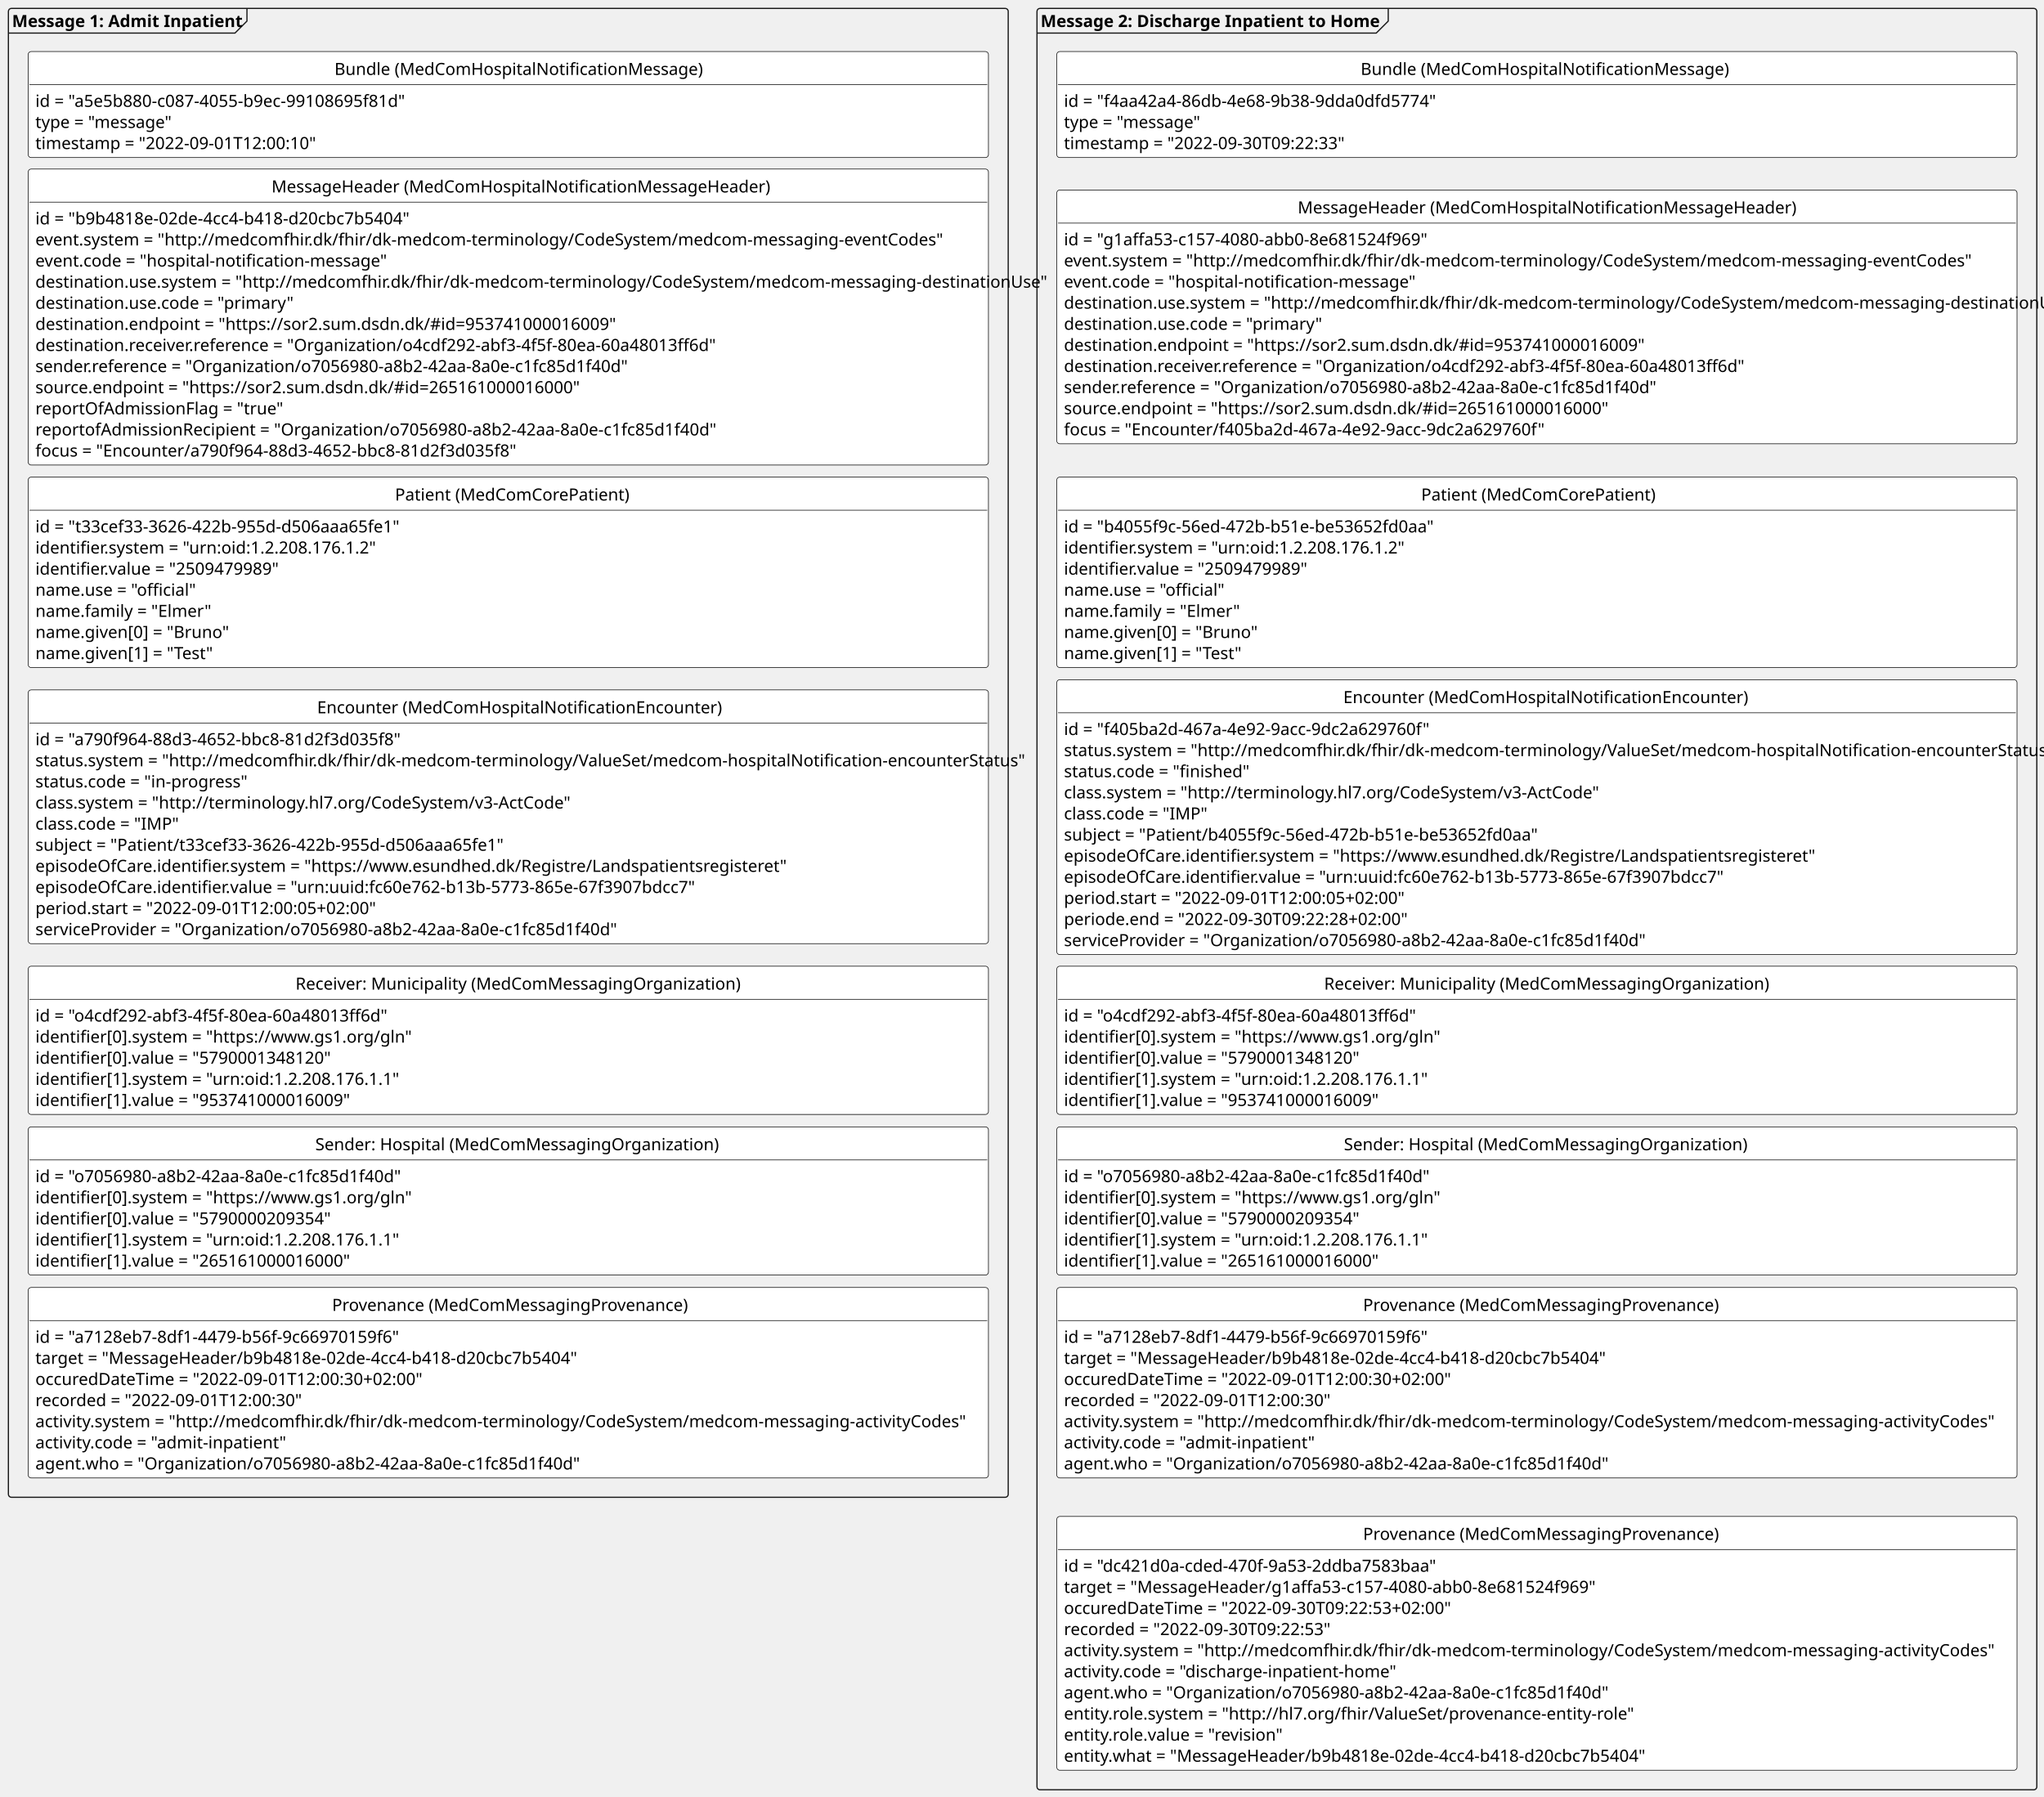
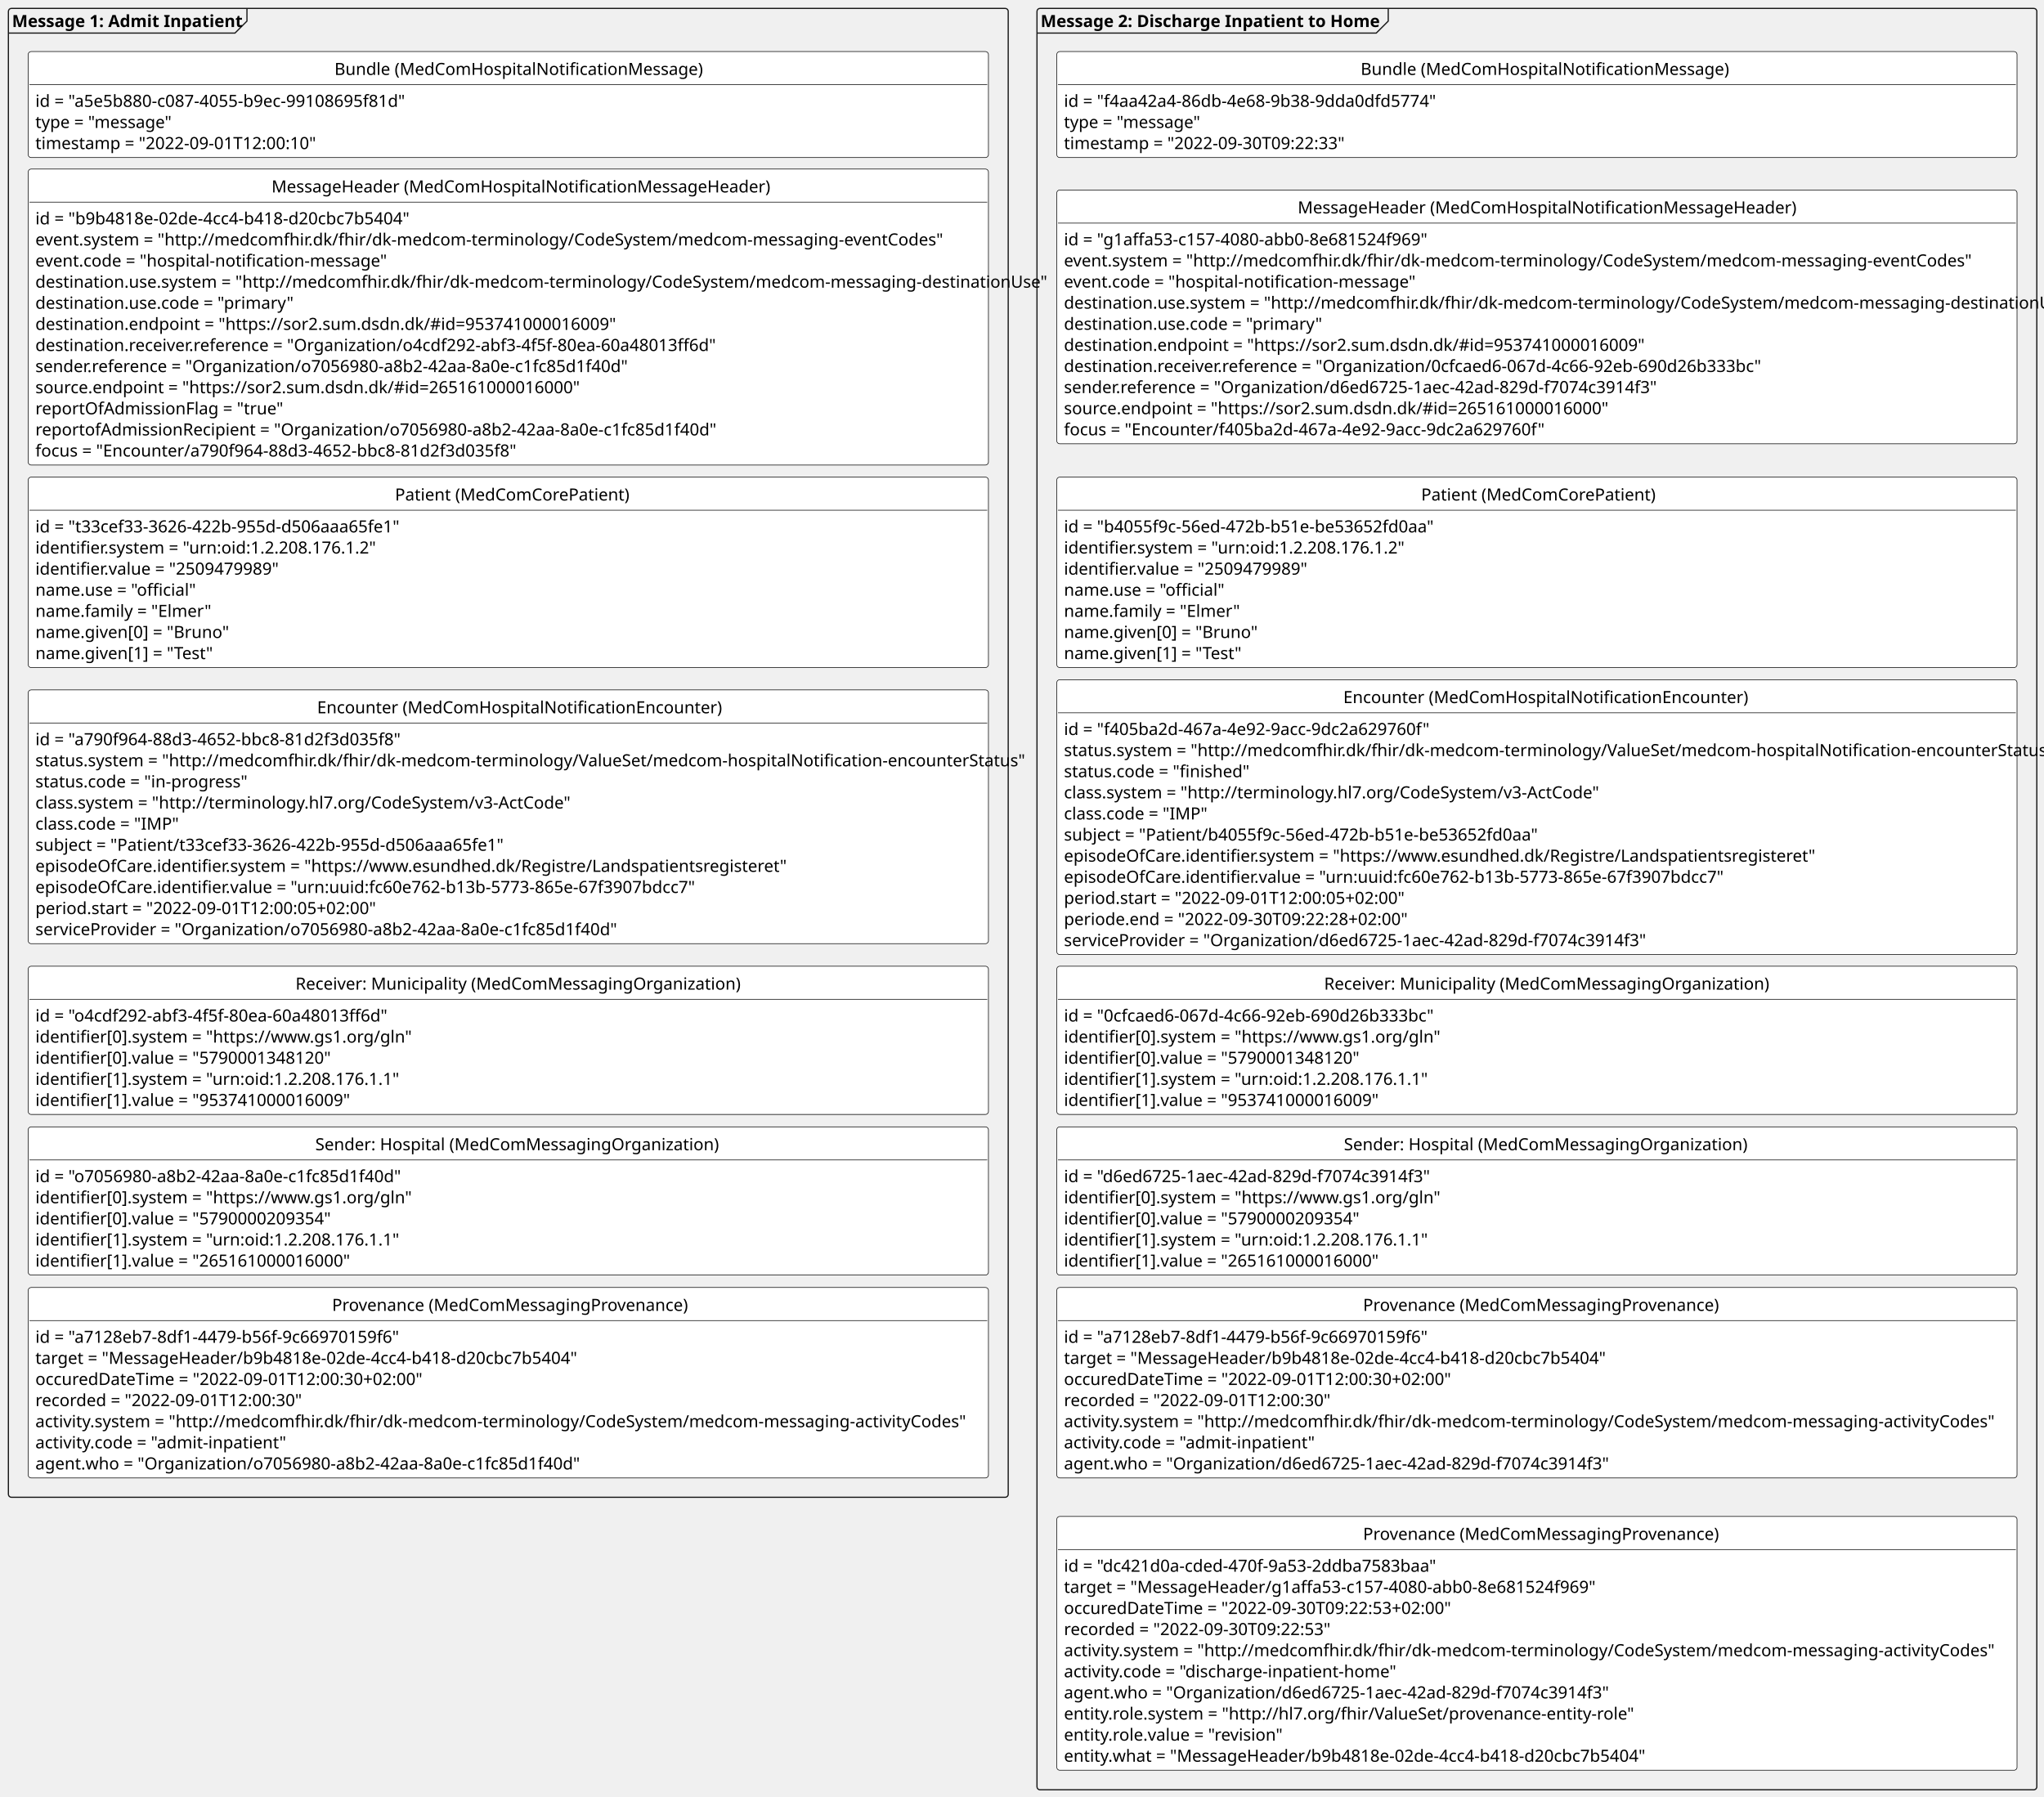
<svg xmlns="http://www.w3.org/2000/svg" contentStyleType="text/css" height="1499px" preserveAspectRatio="none" style="width:1705px;height:1499px;background:#FFFFFF;" version="1.1" viewBox="0 0 1705 1499" width="1705px" zoomAndPan="magnify">
  <defs />
  <g>
    <g id="cluster_admit">
      <rect fill="none" height="1242" rx="2.5" ry="2.5" style="stroke:#181818;stroke-width:1.0;" width="834" x="7" y="7" />
      <path d="M206,7 L206,17.609 L196,27.609 L7,27.609 " fill="none" style="stroke:#181818;stroke-width:1.0;" />
      <text fill="#000000" font-family="sans-serif" font-size="14" font-weight="bold" lengthAdjust="spacing" textLength="189" x="10" y="22.533">Message 1: Admit Inpatient</text>
    </g>
    <g id="cluster_finished">
      <rect fill="none" height="1486" rx="2.5" ry="2.5" style="stroke:#181818;stroke-width:1.0;" width="834" x="865" y="7" />
      <path d="M1158,7 L1158,17.609 L1148,27.609 L865,27.609 " fill="none" style="stroke:#181818;stroke-width:1.0;" />
      <text fill="#000000" font-family="sans-serif" font-size="14" font-weight="bold" lengthAdjust="spacing" textLength="283" x="868" y="22.533">Message 2: Discharge Inpatient to Home</text>
    </g>
    <g id="elem_admitB">
      <rect codeLine="15" fill="#FFFFFF" height="88.438" id="admitB" rx="2.5" ry="2.5" style="stroke:#000000;stroke-width:0.5;" width="801" x="23.5" y="43" />
      <text fill="#000000" font-family="sans-serif" font-size="14" lengthAdjust="spacing" textLength="290" x="279" y="62.533">Bundle (MedComHospitalNotificationMessage)</text>
      <line style="stroke:#000000;stroke-width:0.5;" x1="24.5" x2="823.5" y1="70.609" y2="70.609" />
      <text fill="#000000" font-family="sans-serif" font-size="14" lengthAdjust="spacing" textLength="307" x="29.5" y="89.143">id = "a5e5b880-c087-4055-b9ec-99108695f81d"</text>
      <text fill="#000000" font-family="sans-serif" font-size="14" lengthAdjust="spacing" textLength="110" x="29.5" y="106.752">type = "message"</text>
      <text fill="#000000" font-family="sans-serif" font-size="14" lengthAdjust="spacing" textLength="229" x="29.5" y="124.361">timestamp = "2022-09-01T12:00:10"</text>
    </g>
    <g id="elem_admitMH">
      <rect codeLine="20" fill="#FFFFFF" height="246.922" id="admitMH" rx="2.5" ry="2.5" style="stroke:#000000;stroke-width:0.5;" width="801" x="23.5" y="141" />
      <text fill="#000000" font-family="sans-serif" font-size="14" lengthAdjust="spacing" textLength="395" x="226.5" y="160.533">MessageHeader (MedComHospitalNotificationMessageHeader)</text>
      <line style="stroke:#000000;stroke-width:0.5;" x1="24.5" x2="823.5" y1="168.609" y2="168.609" />
      <text fill="#000000" font-family="sans-serif" font-size="14" lengthAdjust="spacing" textLength="309" x="29.5" y="187.143">id = "b9b4818e-02de-4cc4-b418-d20cbc7b5404"</text>
      <text fill="#000000" font-family="sans-serif" font-size="14" lengthAdjust="spacing" textLength="711" x="29.5" y="204.752">event.system = "http://medcomfhir.dk/fhir/dk-medcom-terminology/CodeSystem/medcom-messaging-eventCodes"</text>
      <text fill="#000000" font-family="sans-serif" font-size="14" lengthAdjust="spacing" textLength="280" x="29.5" y="222.361">event.code = "hospital-notification-message"</text>
      <text fill="#000000" font-family="sans-serif" font-size="14" lengthAdjust="spacing" textLength="789" x="29.5" y="239.971">destination.use.system = "http://medcomfhir.dk/fhir/dk-medcom-terminology/CodeSystem/medcom-messaging-destinationUse"</text>
      <text fill="#000000" font-family="sans-serif" font-size="14" lengthAdjust="spacing" textLength="204" x="29.5" y="257.58">destination.use.code = "primary"</text>
      <text fill="#000000" font-family="sans-serif" font-size="14" lengthAdjust="spacing" textLength="460" x="29.5" y="275.19">destination.endpoint = "https://sor2.sum.dsdn.dk/#id=953741000016009"</text>
      <text fill="#000000" font-family="sans-serif" font-size="14" lengthAdjust="spacing" textLength="550" x="29.5" y="292.799">destination.receiver.reference = "Organization/o4cdf292-abf3-4f5f-80ea-60a48013ff6d"</text>
      <text fill="#000000" font-family="sans-serif" font-size="14" lengthAdjust="spacing" textLength="485" x="29.5" y="310.408">sender.reference = "Organization/o7056980-a8b2-42aa-8a0e-c1fc85d1f40d"</text>
      <text fill="#000000" font-family="sans-serif" font-size="14" lengthAdjust="spacing" textLength="434" x="29.5" y="328.018">source.endpoint = "https://sor2.sum.dsdn.dk/#id=265161000016000"</text>
      <text fill="#000000" font-family="sans-serif" font-size="14" lengthAdjust="spacing" textLength="196" x="29.5" y="345.627">reportOfAdmissionFlag = "true"</text>
      <text fill="#000000" font-family="sans-serif" font-size="14" lengthAdjust="spacing" textLength="549" x="29.5" y="363.236">reportofAdmissionRecipient = "Organization/o7056980-a8b2-42aa-8a0e-c1fc85d1f40d"</text>
      <text fill="#000000" font-family="sans-serif" font-size="14" lengthAdjust="spacing" textLength="392" x="29.5" y="380.846">focus = "Encounter/a790f964-88d3-4652-bbc8-81d2f3d035f8"</text>
    </g>
    <g id="elem_admitPT">
      <rect codeLine="34" fill="#FFFFFF" height="158.875" id="admitPT" rx="2.5" ry="2.5" style="stroke:#000000;stroke-width:0.5;" width="801" x="23.5" y="398" />
      <text fill="#000000" font-family="sans-serif" font-size="14" lengthAdjust="spacing" textLength="189" x="329.5" y="417.533">Patient (MedComCorePatient)</text>
      <line style="stroke:#000000;stroke-width:0.5;" x1="24.5" x2="823.5" y1="425.609" y2="425.609" />
      <text fill="#000000" font-family="sans-serif" font-size="14" lengthAdjust="spacing" textLength="300" x="29.5" y="444.143">id = "t33cef33-3626-422b-955d-d506aaa65fe1"</text>
      <text fill="#000000" font-family="sans-serif" font-size="14" lengthAdjust="spacing" textLength="276" x="29.5" y="461.752">identifier.system = "urn:oid:1.2.208.176.1.2"</text>
      <text fill="#000000" font-family="sans-serif" font-size="14" lengthAdjust="spacing" textLength="198" x="29.5" y="479.361">identifier.value = "2509479989"</text>
      <text fill="#000000" font-family="sans-serif" font-size="14" lengthAdjust="spacing" textLength="128" x="29.5" y="496.971">name.use = "official"</text>
      <text fill="#000000" font-family="sans-serif" font-size="14" lengthAdjust="spacing" textLength="137" x="29.5" y="514.58">name.family = "Elmer"</text>
      <text fill="#000000" font-family="sans-serif" font-size="14" lengthAdjust="spacing" textLength="153" x="29.5" y="532.189">name.given[0] = "Bruno"</text>
      <text fill="#000000" font-family="sans-serif" font-size="14" lengthAdjust="spacing" textLength="143" x="29.5" y="549.799">name.given[1] = "Test"</text>
    </g>
    <g id="elem_admitENC">
      <rect codeLine="43" fill="#FFFFFF" height="211.703" id="admitENC" rx="2.5" ry="2.5" style="stroke:#000000;stroke-width:0.5;" width="801" x="23.5" y="575.5" />
      <text fill="#000000" font-family="sans-serif" font-size="14" lengthAdjust="spacing" textLength="319" x="264.5" y="595.033">Encounter (MedComHospitalNotificationEncounter)</text>
      <line style="stroke:#000000;stroke-width:0.5;" x1="24.5" x2="823.5" y1="603.109" y2="603.109" />
      <text fill="#000000" font-family="sans-serif" font-size="14" lengthAdjust="spacing" textLength="300" x="29.5" y="621.643">id = "a790f964-88d3-4652-bbc8-81d2f3d035f8"</text>
      <text fill="#000000" font-family="sans-serif" font-size="14" lengthAdjust="spacing" textLength="769" x="29.5" y="639.252">status.system = "http://medcomfhir.dk/fhir/dk-medcom-terminology/ValueSet/medcom-hospitalNotification-encounterStatus"</text>
      <text fill="#000000" font-family="sans-serif" font-size="14" lengthAdjust="spacing" textLength="171" x="29.5" y="656.861">status.code = "in-progress"</text>
      <text fill="#000000" font-family="sans-serif" font-size="14" lengthAdjust="spacing" textLength="425" x="29.5" y="674.471">class.system = "http://terminology.hl7.org/CodeSystem/v3-ActCode"</text>
      <text fill="#000000" font-family="sans-serif" font-size="14" lengthAdjust="spacing" textLength="116" x="29.5" y="692.08">class.code = "IMP"</text>
      <text fill="#000000" font-family="sans-serif" font-size="14" lengthAdjust="spacing" textLength="382" x="29.5" y="709.689">subject = "Patient/t33cef33-3626-422b-955d-d506aaa65fe1"</text>
      <text fill="#000000" font-family="sans-serif" font-size="14" lengthAdjust="spacing" textLength="594" x="29.5" y="727.299">episodeOfCare.identifier.system = "https://www.esundhed.dk/Registre/Landspatientsregisteret"</text>
      <text fill="#000000" font-family="sans-serif" font-size="14" lengthAdjust="spacing" textLength="539" x="29.5" y="744.908">episodeOfCare.identifier.value = "urn:uuid:fc60e762-b13b-5773-865e-67f3907bdcc7"</text>
      <text fill="#000000" font-family="sans-serif" font-size="14" lengthAdjust="spacing" textLength="281" x="29.5" y="762.518">period.start = "2022-09-01T12:00:05+02:00"</text>
      <text fill="#000000" font-family="sans-serif" font-size="14" lengthAdjust="spacing" textLength="474" x="29.5" y="780.127">serviceProvider = "Organization/o7056980-a8b2-42aa-8a0e-c1fc85d1f40d"</text>
    </g>
    <g id="elem_admitROrg">
      <rect codeLine="55" fill="#FFFFFF" height="123.656" id="admitROrg" rx="2.5" ry="2.5" style="stroke:#000000;stroke-width:0.5;" width="801" x="23.5" y="806" />
      <text fill="#000000" font-family="sans-serif" font-size="14" lengthAdjust="spacing" textLength="355" x="246.5" y="825.533">Receiver: Municipality (MedComMessagingOrganization)</text>
      <line style="stroke:#000000;stroke-width:0.5;" x1="24.5" x2="823.5" y1="833.609" y2="833.609" />
      <text fill="#000000" font-family="sans-serif" font-size="14" lengthAdjust="spacing" textLength="288" x="29.5" y="852.143">id = "o4cdf292-abf3-4f5f-80ea-60a48013ff6d"</text>
      <text fill="#000000" font-family="sans-serif" font-size="14" lengthAdjust="spacing" textLength="289" x="29.5" y="869.752">identifier[0].system = "https://www.gs1.org/gln"</text>
      <text fill="#000000" font-family="sans-serif" font-size="14" lengthAdjust="spacing" textLength="238" x="29.5" y="887.361">identifier[0].value = "5790001348120"</text>
      <text fill="#000000" font-family="sans-serif" font-size="14" lengthAdjust="spacing" textLength="292" x="29.5" y="904.971">identifier[1].system = "urn:oid:1.2.208.176.1.1"</text>
      <text fill="#000000" font-family="sans-serif" font-size="14" lengthAdjust="spacing" textLength="254" x="29.5" y="922.58">identifier[1].value = "953741000016009"</text>
    </g>
    <g id="elem_admitSOrg">
      <rect codeLine="62" fill="#FFFFFF" height="123.656" id="admitSOrg" rx="2.5" ry="2.5" style="stroke:#000000;stroke-width:0.5;" width="801" x="23.5" y="940" />
      <text fill="#000000" font-family="sans-serif" font-size="14" lengthAdjust="spacing" textLength="322" x="263" y="959.533">Sender: Hospital (MedComMessagingOrganization)</text>
      <line style="stroke:#000000;stroke-width:0.5;" x1="24.5" x2="823.5" y1="967.609" y2="967.609" />
      <text fill="#000000" font-family="sans-serif" font-size="14" lengthAdjust="spacing" textLength="303" x="29.5" y="986.143">id = "o7056980-a8b2-42aa-8a0e-c1fc85d1f40d"</text>
      <text fill="#000000" font-family="sans-serif" font-size="14" lengthAdjust="spacing" textLength="289" x="29.5" y="1003.752">identifier[0].system = "https://www.gs1.org/gln"</text>
      <text fill="#000000" font-family="sans-serif" font-size="14" lengthAdjust="spacing" textLength="238" x="29.5" y="1021.361">identifier[0].value = "5790000209354"</text>
      <text fill="#000000" font-family="sans-serif" font-size="14" lengthAdjust="spacing" textLength="292" x="29.5" y="1038.971">identifier[1].system = "urn:oid:1.2.208.176.1.1"</text>
      <text fill="#000000" font-family="sans-serif" font-size="14" lengthAdjust="spacing" textLength="254" x="29.5" y="1056.58">identifier[1].value = "265161000016000"</text>
    </g>
    <g id="elem_admitPRO">
      <rect codeLine="69" fill="#FFFFFF" height="158.875" id="admitPRO" rx="2.5" ry="2.5" style="stroke:#000000;stroke-width:0.5;" width="801" x="23.5" y="1074" />
      <text fill="#000000" font-family="sans-serif" font-size="14" lengthAdjust="spacing" textLength="294" x="277" y="1093.533">Provenance  (MedComMessagingProvenance)</text>
      <line style="stroke:#000000;stroke-width:0.5;" x1="24.5" x2="823.5" y1="1101.609" y2="1101.609" />
      <text fill="#000000" font-family="sans-serif" font-size="14" lengthAdjust="spacing" textLength="300" x="29.5" y="1120.143">id = "a7128eb7-8df1-4479-b56f-9c66970159f6"</text>
      <text fill="#000000" font-family="sans-serif" font-size="14" lengthAdjust="spacing" textLength="442" x="29.5" y="1137.752">target = "MessageHeader/b9b4818e-02de-4cc4-b418-d20cbc7b5404"</text>
      <text fill="#000000" font-family="sans-serif" font-size="14" lengthAdjust="spacing" textLength="321" x="29.5" y="1155.361">occuredDateTime = "2022-09-01T12:00:30+02:00"</text>
      <text fill="#000000" font-family="sans-serif" font-size="14" lengthAdjust="spacing" textLength="222" x="29.5" y="1172.971">recorded = "2022-09-01T12:00:30"</text>
      <text fill="#000000" font-family="sans-serif" font-size="14" lengthAdjust="spacing" textLength="727" x="29.5" y="1190.58">activity.system = "http://medcomfhir.dk/fhir/dk-medcom-terminology/CodeSystem/medcom-messaging-activityCodes"</text>
      <text fill="#000000" font-family="sans-serif" font-size="14" lengthAdjust="spacing" textLength="197" x="29.5" y="1208.189">activity.code = "admit-inpatient"</text>
      <text fill="#000000" font-family="sans-serif" font-size="14" lengthAdjust="spacing" textLength="441" x="29.5" y="1225.799">agent.who = "Organization/o7056980-a8b2-42aa-8a0e-c1fc85d1f40d"</text>
    </g>
    <g id="elem_finishedB">
      <rect codeLine="88" fill="#FFFFFF" height="88.438" id="finishedB" rx="2.5" ry="2.5" style="stroke:#000000;stroke-width:0.5;" width="801" x="881.5" y="43" />
      <text fill="#000000" font-family="sans-serif" font-size="14" lengthAdjust="spacing" textLength="294" x="1135" y="62.533">Bundle  (MedComHospitalNotificationMessage)</text>
      <line style="stroke:#000000;stroke-width:0.5;" x1="882.5" x2="1681.5" y1="70.609" y2="70.609" />
      <text fill="#000000" font-family="sans-serif" font-size="14" lengthAdjust="spacing" textLength="305" x="887.5" y="89.143">id = "f4aa42a4-86db-4e68-9b38-9dda0dfd5774"</text>
      <text fill="#000000" font-family="sans-serif" font-size="14" lengthAdjust="spacing" textLength="110" x="887.5" y="106.752">type = "message"</text>
      <text fill="#000000" font-family="sans-serif" font-size="14" lengthAdjust="spacing" textLength="229" x="887.5" y="124.361">timestamp = "2022-09-30T09:22:33"</text>
    </g>
    <g id="elem_finishedMH">
      <rect codeLine="93" fill="#FFFFFF" height="211.703" id="finishedMH" rx="2.5" ry="2.5" style="stroke:#000000;stroke-width:0.5;" width="801" x="881.5" y="158.5" />
      <text fill="#000000" font-family="sans-serif" font-size="14" lengthAdjust="spacing" textLength="399" x="1082.5" y="178.033">MessageHeader  (MedComHospitalNotificationMessageHeader)</text>
      <line style="stroke:#000000;stroke-width:0.5;" x1="882.5" x2="1681.5" y1="186.109" y2="186.109" />
      <text fill="#000000" font-family="sans-serif" font-size="14" lengthAdjust="spacing" textLength="300" x="887.5" y="204.643">id = "g1affa53-c157-4080-abb0-8e681524f969"</text>
      <text fill="#000000" font-family="sans-serif" font-size="14" lengthAdjust="spacing" textLength="711" x="887.5" y="222.252">event.system = "http://medcomfhir.dk/fhir/dk-medcom-terminology/CodeSystem/medcom-messaging-eventCodes"</text>
      <text fill="#000000" font-family="sans-serif" font-size="14" lengthAdjust="spacing" textLength="280" x="887.5" y="239.861">event.code = "hospital-notification-message"</text>
      <text fill="#000000" font-family="sans-serif" font-size="14" lengthAdjust="spacing" textLength="789" x="887.5" y="257.471">destination.use.system = "http://medcomfhir.dk/fhir/dk-medcom-terminology/CodeSystem/medcom-messaging-destinationUse"</text>
      <text fill="#000000" font-family="sans-serif" font-size="14" lengthAdjust="spacing" textLength="204" x="887.5" y="275.08">destination.use.code = "primary"</text>
      <text fill="#000000" font-family="sans-serif" font-size="14" lengthAdjust="spacing" textLength="460" x="887.5" y="292.69">destination.endpoint = "https://sor2.sum.dsdn.dk/#id=953741000016009"</text>
-       <text fill="#000000" font-family="sans-serif" font-size="14" lengthAdjust="spacing" textLength="550" x="887.5" y="310.299">destination.receiver.reference = "Organization/o4cdf292-abf3-4f5f-80ea-60a48013ff6d"</text>
-       <text fill="#000000" font-family="sans-serif" font-size="14" lengthAdjust="spacing" textLength="485" x="887.5" y="327.908">sender.reference = "Organization/o7056980-a8b2-42aa-8a0e-c1fc85d1f40d"</text>
+       <text fill="#000000" font-family="sans-serif" font-size="14" lengthAdjust="spacing" textLength="567" x="887.5" y="310.299">destination.receiver.reference = "Organization/0cfcaed6-067d-4c66-92eb-690d26b333bc"</text>
+       <text fill="#000000" font-family="sans-serif" font-size="14" lengthAdjust="spacing" textLength="485" x="887.5" y="327.908">sender.reference = "Organization/d6ed6725-1aec-42ad-829d-f7074c3914f3"</text>
      <text fill="#000000" font-family="sans-serif" font-size="14" lengthAdjust="spacing" textLength="434" x="887.5" y="345.518">source.endpoint = "https://sor2.sum.dsdn.dk/#id=265161000016000"</text>
      <text fill="#000000" font-family="sans-serif" font-size="14" lengthAdjust="spacing" textLength="394" x="887.5" y="363.127">focus = "Encounter/f405ba2d-467a-4e92-9acc-9dc2a629760f"</text>
    </g>
    <g id="elem_finishedPT">
      <rect codeLine="105" fill="#FFFFFF" height="158.875" id="finishedPT" rx="2.5" ry="2.5" style="stroke:#000000;stroke-width:0.5;" width="801" x="881.5" y="398" />
      <text fill="#000000" font-family="sans-serif" font-size="14" lengthAdjust="spacing" textLength="193" x="1185.5" y="417.533">Patient  (MedComCorePatient)</text>
      <line style="stroke:#000000;stroke-width:0.5;" x1="882.5" x2="1681.5" y1="425.609" y2="425.609" />
      <text fill="#000000" font-family="sans-serif" font-size="14" lengthAdjust="spacing" textLength="304" x="887.5" y="444.143">id = "b4055f9c-56ed-472b-b51e-be53652fd0aa"</text>
      <text fill="#000000" font-family="sans-serif" font-size="14" lengthAdjust="spacing" textLength="276" x="887.5" y="461.752">identifier.system = "urn:oid:1.2.208.176.1.2"</text>
      <text fill="#000000" font-family="sans-serif" font-size="14" lengthAdjust="spacing" textLength="198" x="887.5" y="479.361">identifier.value = "2509479989"</text>
      <text fill="#000000" font-family="sans-serif" font-size="14" lengthAdjust="spacing" textLength="128" x="887.5" y="496.971">name.use = "official"</text>
      <text fill="#000000" font-family="sans-serif" font-size="14" lengthAdjust="spacing" textLength="137" x="887.5" y="514.58">name.family = "Elmer"</text>
      <text fill="#000000" font-family="sans-serif" font-size="14" lengthAdjust="spacing" textLength="153" x="887.5" y="532.189">name.given[0] = "Bruno"</text>
      <text fill="#000000" font-family="sans-serif" font-size="14" lengthAdjust="spacing" textLength="143" x="887.5" y="549.799">name.given[1] = "Test"</text>
    </g>
    <g id="elem_finishedENC">
      <rect codeLine="114" fill="#FFFFFF" height="229.312" id="finishedENC" rx="2.5" ry="2.5" style="stroke:#000000;stroke-width:0.5;" width="801" x="881.5" y="567" />
      <text fill="#000000" font-family="sans-serif" font-size="14" lengthAdjust="spacing" textLength="323" x="1120.5" y="586.533">Encounter  (MedComHospitalNotificationEncounter)</text>
      <line style="stroke:#000000;stroke-width:0.5;" x1="882.5" x2="1681.5" y1="594.609" y2="594.609" />
      <text fill="#000000" font-family="sans-serif" font-size="14" lengthAdjust="spacing" textLength="302" x="887.5" y="613.143">id = "f405ba2d-467a-4e92-9acc-9dc2a629760f"</text>
      <text fill="#000000" font-family="sans-serif" font-size="14" lengthAdjust="spacing" textLength="769" x="887.5" y="630.752">status.system = "http://medcomfhir.dk/fhir/dk-medcom-terminology/ValueSet/medcom-hospitalNotification-encounterStatus"</text>
      <text fill="#000000" font-family="sans-serif" font-size="14" lengthAdjust="spacing" textLength="148" x="887.5" y="648.361">status.code = "finished"</text>
      <text fill="#000000" font-family="sans-serif" font-size="14" lengthAdjust="spacing" textLength="425" x="887.5" y="665.971">class.system = "http://terminology.hl7.org/CodeSystem/v3-ActCode"</text>
      <text fill="#000000" font-family="sans-serif" font-size="14" lengthAdjust="spacing" textLength="116" x="887.5" y="683.58">class.code = "IMP"</text>
      <text fill="#000000" font-family="sans-serif" font-size="14" lengthAdjust="spacing" textLength="386" x="887.5" y="701.189">subject = "Patient/b4055f9c-56ed-472b-b51e-be53652fd0aa"</text>
      <text fill="#000000" font-family="sans-serif" font-size="14" lengthAdjust="spacing" textLength="594" x="887.5" y="718.799">episodeOfCare.identifier.system = "https://www.esundhed.dk/Registre/Landspatientsregisteret"</text>
      <text fill="#000000" font-family="sans-serif" font-size="14" lengthAdjust="spacing" textLength="539" x="887.5" y="736.408">episodeOfCare.identifier.value = "urn:uuid:fc60e762-b13b-5773-865e-67f3907bdcc7"</text>
      <text fill="#000000" font-family="sans-serif" font-size="14" lengthAdjust="spacing" textLength="281" x="887.5" y="754.018">period.start = "2022-09-01T12:00:05+02:00"</text>
      <text fill="#000000" font-family="sans-serif" font-size="14" lengthAdjust="spacing" textLength="285" x="887.5" y="771.627">periode.end = "2022-09-30T09:22:28+02:00"</text>
-       <text fill="#000000" font-family="sans-serif" font-size="14" lengthAdjust="spacing" textLength="474" x="887.5" y="789.236">serviceProvider = "Organization/o7056980-a8b2-42aa-8a0e-c1fc85d1f40d"</text>
+       <text fill="#000000" font-family="sans-serif" font-size="14" lengthAdjust="spacing" textLength="474" x="887.5" y="789.236">serviceProvider = "Organization/d6ed6725-1aec-42ad-829d-f7074c3914f3"</text>
    </g>
    <g id="elem_finishedROrg">
      <rect codeLine="127" fill="#FFFFFF" height="123.656" id="finishedROrg" rx="2.5" ry="2.5" style="stroke:#000000;stroke-width:0.5;" width="801" x="881.5" y="806" />
      <text fill="#000000" font-family="sans-serif" font-size="14" lengthAdjust="spacing" textLength="355" x="1104.5" y="825.533">Receiver: Municipality (MedComMessagingOrganization)</text>
      <line style="stroke:#000000;stroke-width:0.5;" x1="882.5" x2="1681.5" y1="833.609" y2="833.609" />
-       <text fill="#000000" font-family="sans-serif" font-size="14" lengthAdjust="spacing" textLength="288" x="887.5" y="852.143">id = "o4cdf292-abf3-4f5f-80ea-60a48013ff6d"</text>
+       <text fill="#000000" font-family="sans-serif" font-size="14" lengthAdjust="spacing" textLength="305" x="887.5" y="852.143">id = "0cfcaed6-067d-4c66-92eb-690d26b333bc"</text>
      <text fill="#000000" font-family="sans-serif" font-size="14" lengthAdjust="spacing" textLength="289" x="887.5" y="869.752">identifier[0].system = "https://www.gs1.org/gln"</text>
      <text fill="#000000" font-family="sans-serif" font-size="14" lengthAdjust="spacing" textLength="238" x="887.5" y="887.361">identifier[0].value = "5790001348120"</text>
      <text fill="#000000" font-family="sans-serif" font-size="14" lengthAdjust="spacing" textLength="292" x="887.5" y="904.971">identifier[1].system = "urn:oid:1.2.208.176.1.1"</text>
      <text fill="#000000" font-family="sans-serif" font-size="14" lengthAdjust="spacing" textLength="254" x="887.5" y="922.58">identifier[1].value = "953741000016009"</text>
    </g>
    <g id="elem_finishedSOrg">
      <rect codeLine="134" fill="#FFFFFF" height="123.656" id="finishedSOrg" rx="2.5" ry="2.5" style="stroke:#000000;stroke-width:0.5;" width="801" x="881.5" y="940" />
      <text fill="#000000" font-family="sans-serif" font-size="14" lengthAdjust="spacing" textLength="322" x="1121" y="959.533">Sender: Hospital (MedComMessagingOrganization)</text>
      <line style="stroke:#000000;stroke-width:0.5;" x1="882.5" x2="1681.5" y1="967.609" y2="967.609" />
-       <text fill="#000000" font-family="sans-serif" font-size="14" lengthAdjust="spacing" textLength="303" x="887.5" y="986.143">id = "o7056980-a8b2-42aa-8a0e-c1fc85d1f40d"</text>
+       <text fill="#000000" font-family="sans-serif" font-size="14" lengthAdjust="spacing" textLength="303" x="887.5" y="986.143">id = "d6ed6725-1aec-42ad-829d-f7074c3914f3"</text>
      <text fill="#000000" font-family="sans-serif" font-size="14" lengthAdjust="spacing" textLength="289" x="887.5" y="1003.752">identifier[0].system = "https://www.gs1.org/gln"</text>
      <text fill="#000000" font-family="sans-serif" font-size="14" lengthAdjust="spacing" textLength="238" x="887.5" y="1021.361">identifier[0].value = "5790000209354"</text>
      <text fill="#000000" font-family="sans-serif" font-size="14" lengthAdjust="spacing" textLength="292" x="887.5" y="1038.971">identifier[1].system = "urn:oid:1.2.208.176.1.1"</text>
      <text fill="#000000" font-family="sans-serif" font-size="14" lengthAdjust="spacing" textLength="254" x="887.5" y="1056.58">identifier[1].value = "265161000016000"</text>
    </g>
    <g id="elem_admitfinishedPRO">
      <rect codeLine="141" fill="#FFFFFF" height="158.875" id="admitfinishedPRO" rx="2.5" ry="2.5" style="stroke:#000000;stroke-width:0.5;" width="801" x="881.5" y="1074" />
      <text fill="#000000" font-family="sans-serif" font-size="14" lengthAdjust="spacing" textLength="290" x="1137" y="1093.533">Provenance (MedComMessagingProvenance)</text>
      <line style="stroke:#000000;stroke-width:0.5;" x1="882.5" x2="1681.5" y1="1101.609" y2="1101.609" />
      <text fill="#000000" font-family="sans-serif" font-size="14" lengthAdjust="spacing" textLength="300" x="887.5" y="1120.143">id = "a7128eb7-8df1-4479-b56f-9c66970159f6"</text>
      <text fill="#000000" font-family="sans-serif" font-size="14" lengthAdjust="spacing" textLength="442" x="887.5" y="1137.752">target = "MessageHeader/b9b4818e-02de-4cc4-b418-d20cbc7b5404"</text>
      <text fill="#000000" font-family="sans-serif" font-size="14" lengthAdjust="spacing" textLength="321" x="887.5" y="1155.361">occuredDateTime = "2022-09-01T12:00:30+02:00"</text>
      <text fill="#000000" font-family="sans-serif" font-size="14" lengthAdjust="spacing" textLength="222" x="887.5" y="1172.971">recorded = "2022-09-01T12:00:30"</text>
      <text fill="#000000" font-family="sans-serif" font-size="14" lengthAdjust="spacing" textLength="727" x="887.5" y="1190.58">activity.system = "http://medcomfhir.dk/fhir/dk-medcom-terminology/CodeSystem/medcom-messaging-activityCodes"</text>
      <text fill="#000000" font-family="sans-serif" font-size="14" lengthAdjust="spacing" textLength="197" x="887.5" y="1208.189">activity.code = "admit-inpatient"</text>
-       <text fill="#000000" font-family="sans-serif" font-size="14" lengthAdjust="spacing" textLength="441" x="887.5" y="1225.799">agent.who = "Organization/o7056980-a8b2-42aa-8a0e-c1fc85d1f40d"</text>
+       <text fill="#000000" font-family="sans-serif" font-size="14" lengthAdjust="spacing" textLength="441" x="887.5" y="1225.799">agent.who = "Organization/d6ed6725-1aec-42ad-829d-f7074c3914f3"</text>
    </g>
    <g id="elem_finishedPRO">
      <rect codeLine="150" fill="#FFFFFF" height="211.703" id="finishedPRO" rx="2.5" ry="2.5" style="stroke:#000000;stroke-width:0.5;" width="801" x="881.5" y="1265" />
      <text fill="#000000" font-family="sans-serif" font-size="14" lengthAdjust="spacing" textLength="290" x="1137" y="1284.533">Provenance (MedComMessagingProvenance)</text>
      <line style="stroke:#000000;stroke-width:0.5;" x1="882.5" x2="1681.5" y1="1292.609" y2="1292.609" />
      <text fill="#000000" font-family="sans-serif" font-size="14" lengthAdjust="spacing" textLength="307" x="887.5" y="1311.143">id = "dc421d0a-cded-470f-9a53-2ddba7583baa"</text>
      <text fill="#000000" font-family="sans-serif" font-size="14" lengthAdjust="spacing" textLength="433" x="887.5" y="1328.752">target = "MessageHeader/g1affa53-c157-4080-abb0-8e681524f969"</text>
      <text fill="#000000" font-family="sans-serif" font-size="14" lengthAdjust="spacing" textLength="321" x="887.5" y="1346.361">occuredDateTime = "2022-09-30T09:22:53+02:00"</text>
      <text fill="#000000" font-family="sans-serif" font-size="14" lengthAdjust="spacing" textLength="222" x="887.5" y="1363.971">recorded = "2022-09-30T09:22:53"</text>
      <text fill="#000000" font-family="sans-serif" font-size="14" lengthAdjust="spacing" textLength="727" x="887.5" y="1381.58">activity.system = "http://medcomfhir.dk/fhir/dk-medcom-terminology/CodeSystem/medcom-messaging-activityCodes"</text>
      <text fill="#000000" font-family="sans-serif" font-size="14" lengthAdjust="spacing" textLength="265" x="887.5" y="1399.189">activity.code = "discharge-inpatient-home"</text>
-       <text fill="#000000" font-family="sans-serif" font-size="14" lengthAdjust="spacing" textLength="441" x="887.5" y="1416.799">agent.who = "Organization/o7056980-a8b2-42aa-8a0e-c1fc85d1f40d"</text>
+       <text fill="#000000" font-family="sans-serif" font-size="14" lengthAdjust="spacing" textLength="441" x="887.5" y="1416.799">agent.who = "Organization/d6ed6725-1aec-42ad-829d-f7074c3914f3"</text>
      <text fill="#000000" font-family="sans-serif" font-size="14" lengthAdjust="spacing" textLength="448" x="887.5" y="1434.408">entity.role.system = "http://hl7.org/fhir/ValueSet/provenance-entity-role"</text>
      <text fill="#000000" font-family="sans-serif" font-size="14" lengthAdjust="spacing" textLength="175" x="887.5" y="1452.018">entity.role.value = "revision"</text>
      <text fill="#000000" font-family="sans-serif" font-size="14" lengthAdjust="spacing" textLength="472" x="887.5" y="1469.627">entity.what = "MessageHeader/b9b4818e-02de-4cc4-b418-d20cbc7b5404"</text>
    </g>
  </g>
</svg>
